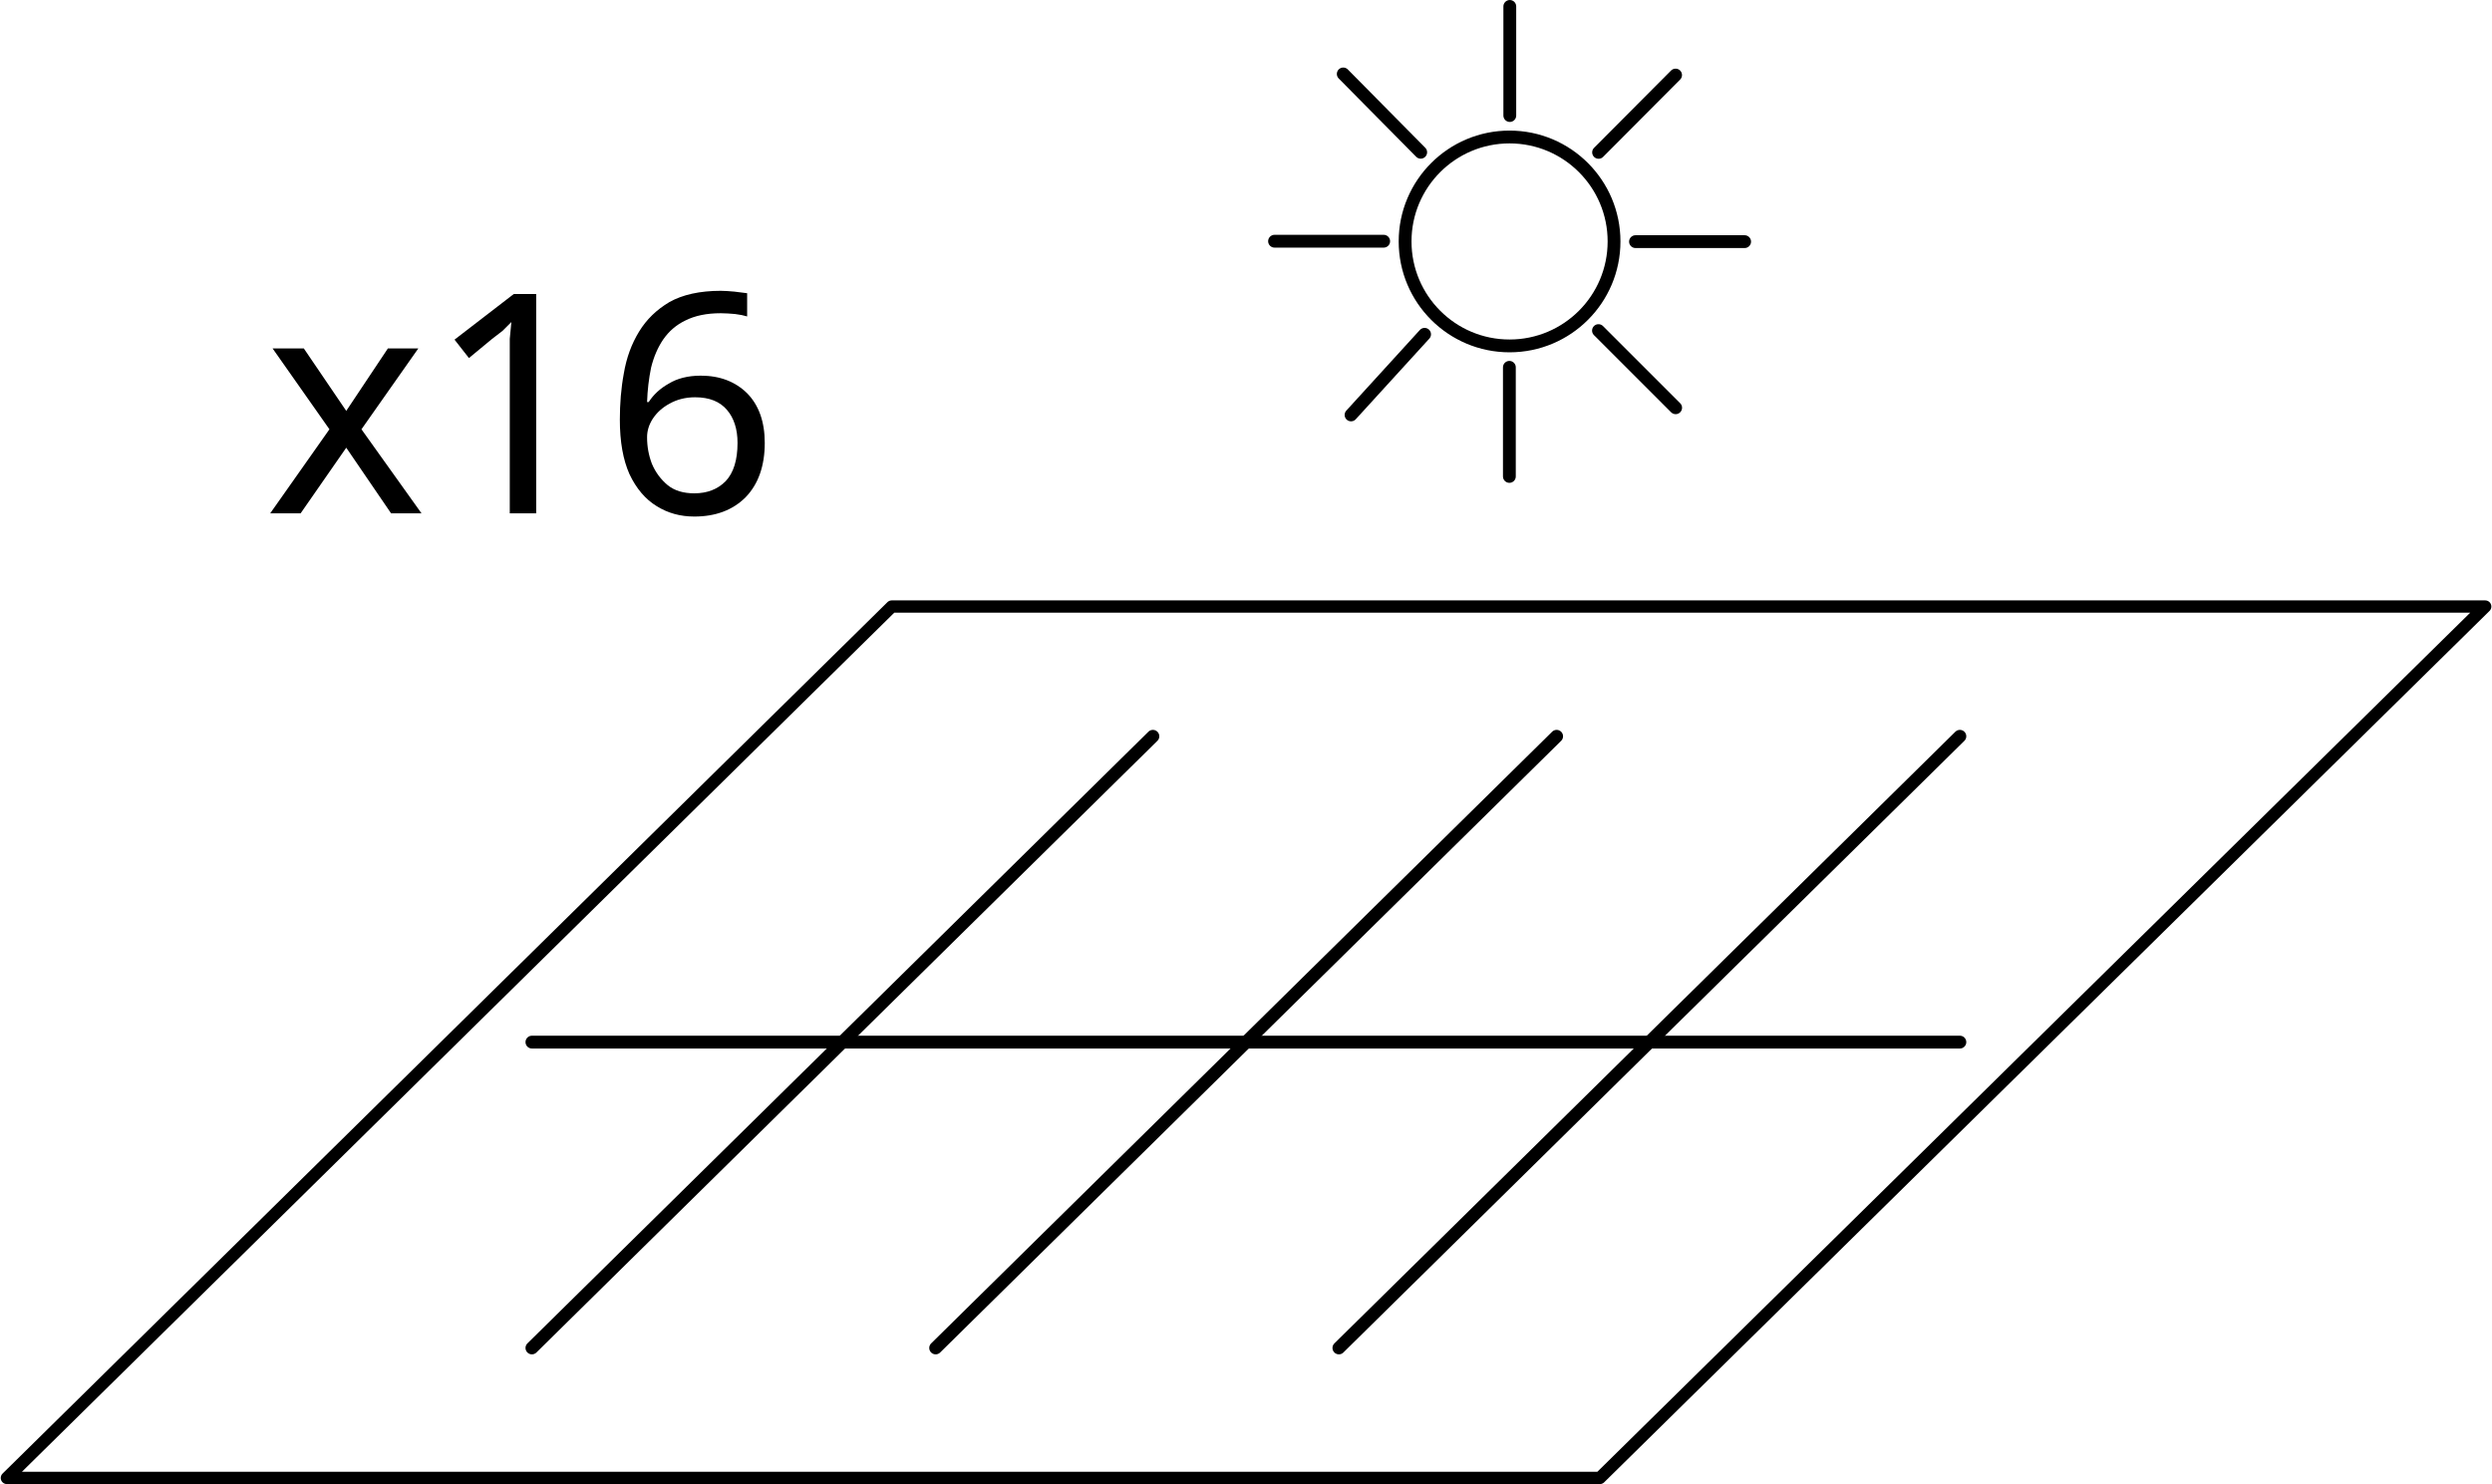
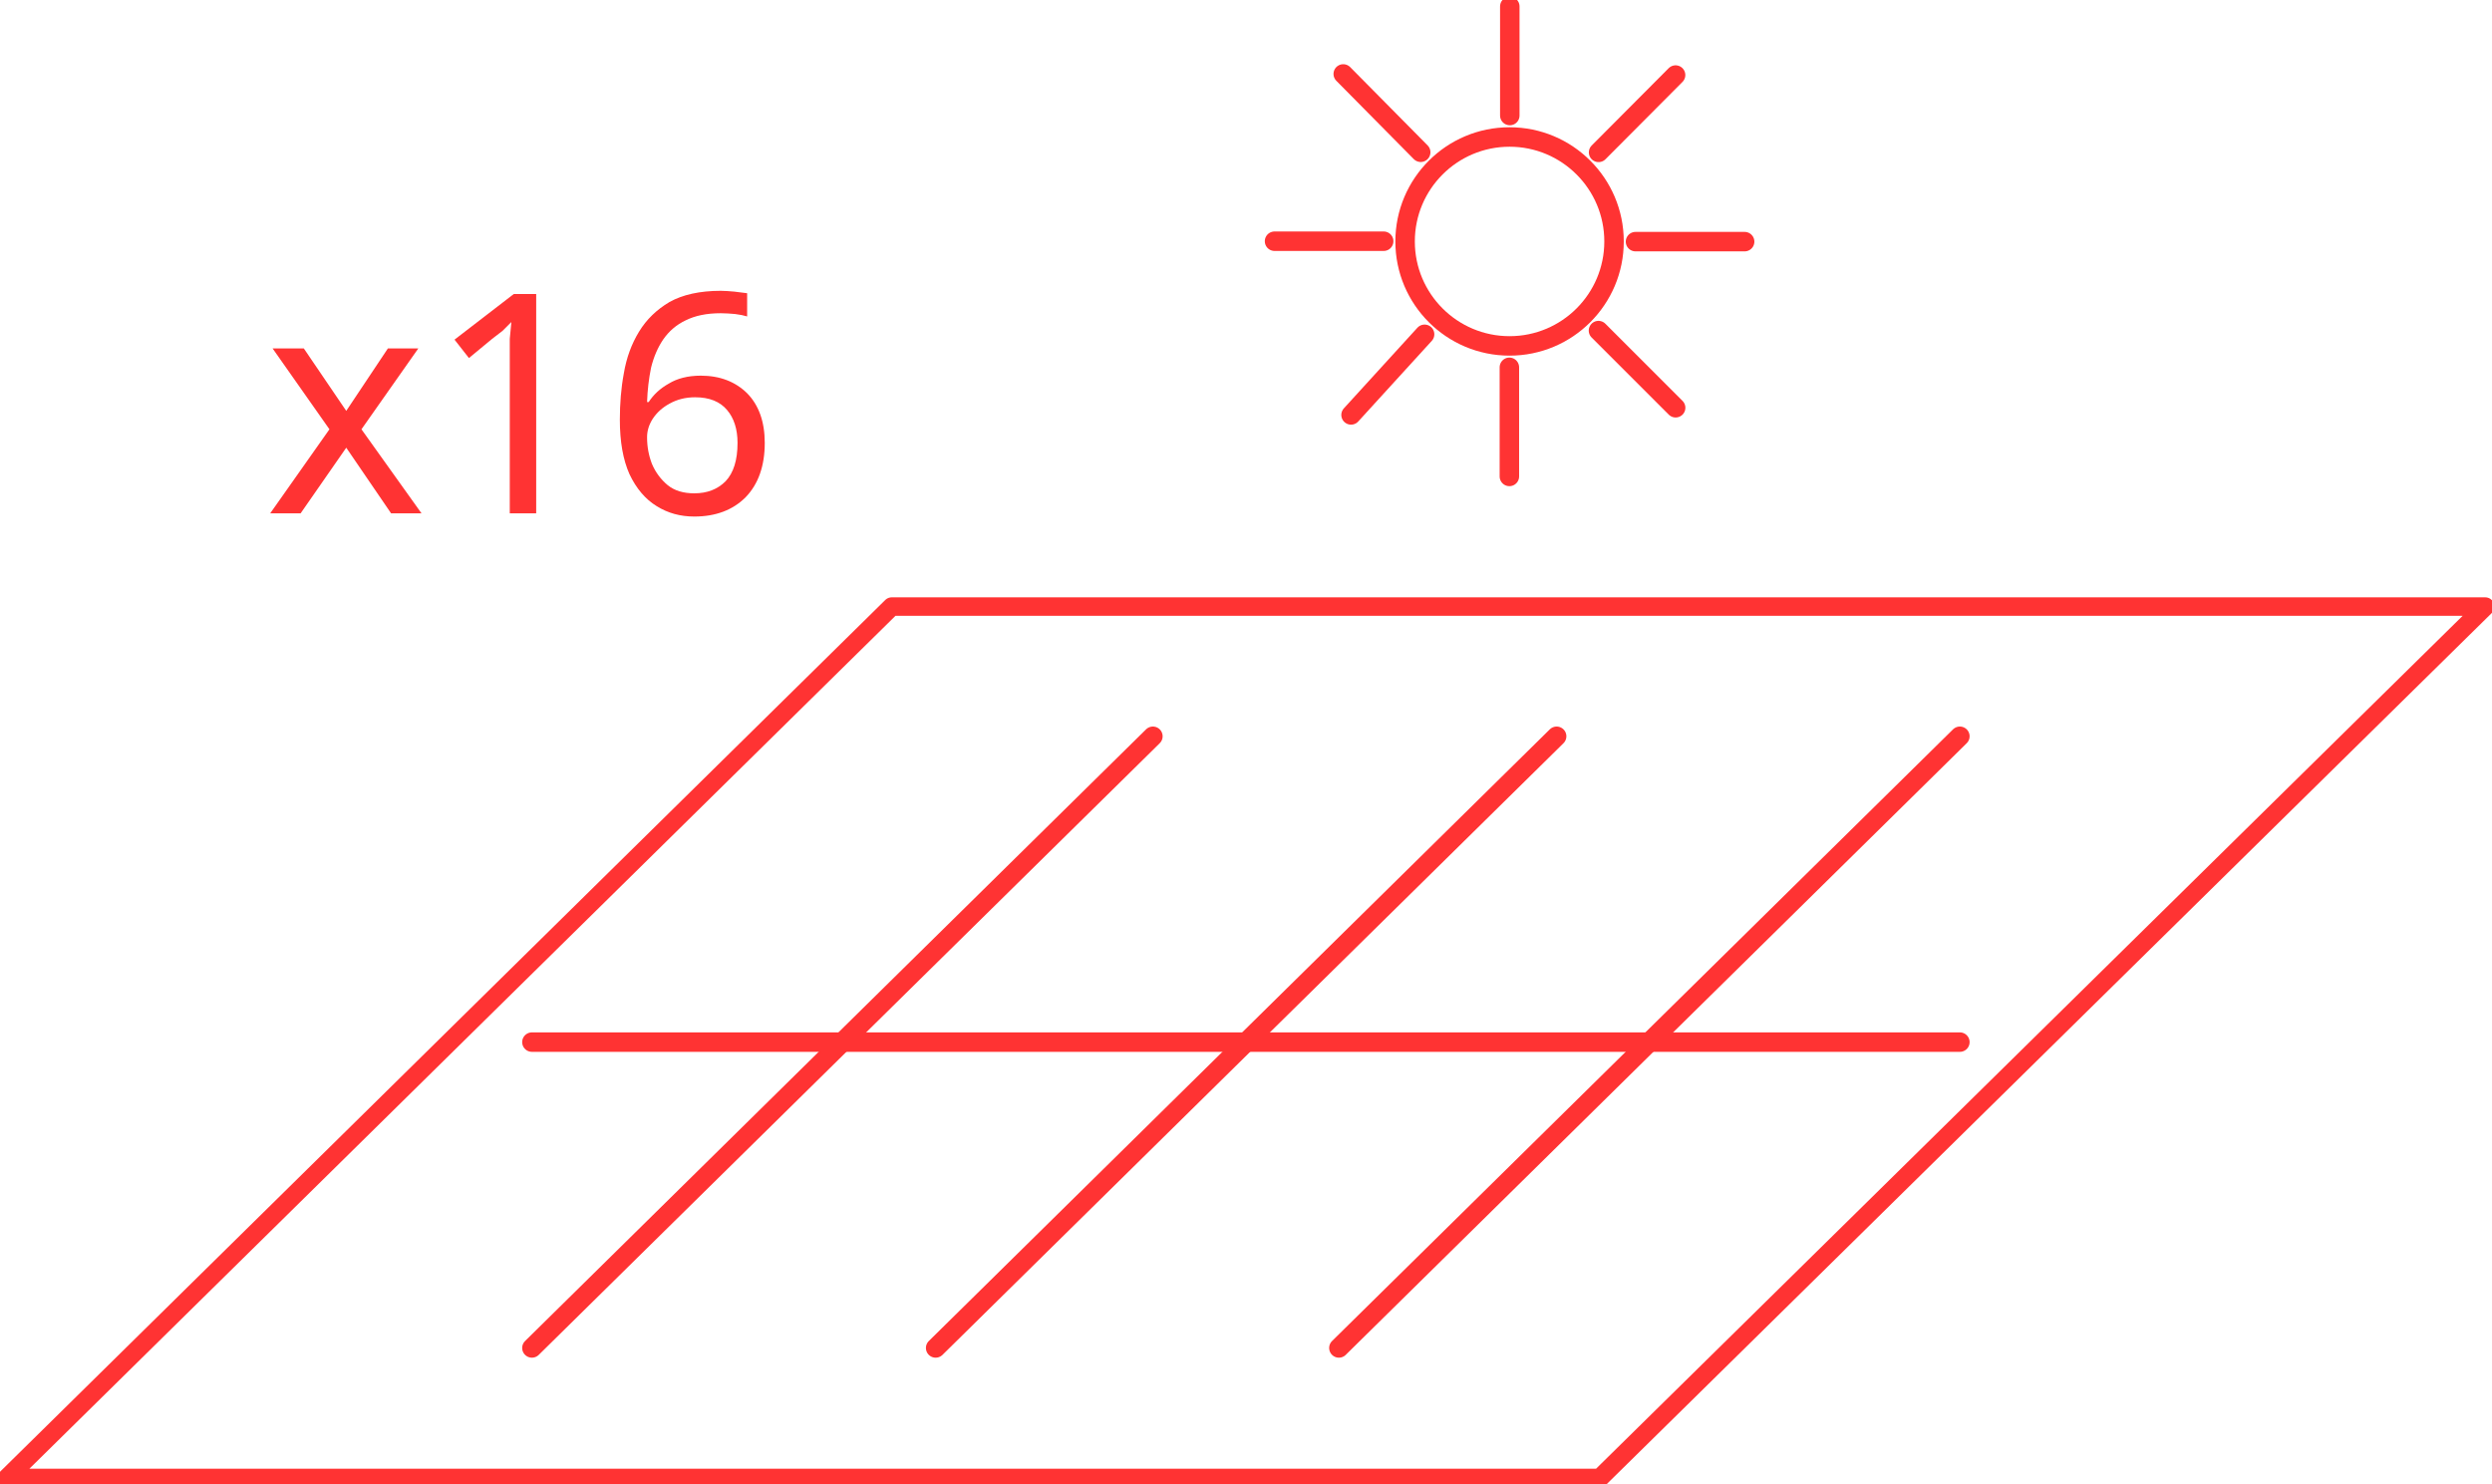
<svg xmlns="http://www.w3.org/2000/svg" width="0.675in" height="0.402in" viewBox="0 0 48.608 28.966" xml:space="preserve" color-interpolation-filters="sRGB" class="st6">
  <style type="text/css">
	
		.st1 {fill:none;stroke:none;stroke-linecap:round;stroke-linejoin:round;stroke-width:0.75}
- 		.st2 {fill:#000000;font-family:Calibri;font-size:0.5em}
- 		.st3 {fill:none;stroke:#000000;stroke-linecap:round;stroke-linejoin:round;stroke-width:0.25}
- 		.st4 {stroke:#000000;stroke-linecap:round;stroke-linejoin:round;stroke-width:0.25}
- 		.st5 {fill:none;stroke:#000000;stroke-linecap:round;stroke-linejoin:round;stroke-width:0.24}
+ 		.st2 {fill:#FF3333;font-family:Calibri;font-size:0.5em}
+ 		.st3 {fill:none;stroke:#FF3333;stroke-linecap:round;stroke-linejoin:round;stroke-width:0.38}
+ 		.st4 {stroke:#FF3333;stroke-linecap:round;stroke-linejoin:round;stroke-width:0.38}
+ 		.st5 {fill:none;stroke:#FF3333;stroke-linecap:round;stroke-linejoin:round;stroke-width:0.36}
		.st6 {fill:none;fill-rule:evenodd;font-size:12px;overflow:visible;stroke-linecap:square;stroke-miterlimit:3}
	
	</style>
  <g>
    <g id="1" transform="translate(0.12,-0.12)">
      <g id="2">
        <g id="3" transform="translate(0.939862,-17.0079)">
          <rect x="0" y="21.738" width="16.866" height="7.228" class="st1" />
          <text x="4.09" y="27.15" class="st2">x16</text>
        </g>
        <g id="4">
          <g id="5" transform="translate(24.7408,-19.5455)">
            <g id="6" transform="translate(2.54834,-2.54834)">
              <ellipse cx="2.039" cy="26.927" rx="2.039" ry="2.039" class="st3" />
            </g>
            <g id="7" transform="translate(-24.3782,21.9208) rotate(-90)">
              <path d="M0 28.97 L2.13 28.97" class="st4" />
            </g>
            <g id="8" transform="translate(7.04512,-4.5877)">
              <path d="M0 28.97 L2.13 28.97" class="st4" />
            </g>
            <g id="9" transform="translate(26.8074,5.63388) rotate(45)">
              <path d="M0 28.97 L2.13 28.97" class="st4" />
            </g>
            <g id="10" transform="translate(33.5536,26.8356) rotate(90)">
              <path d="M0 28.97 L2.13 28.97" class="st4" />
            </g>
            <g id="11" transform="translate(2.13028,53.3441) rotate(180)">
              <path d="M0 28.97 L2.13 28.97" class="st4" />
            </g>
            <g id="12" transform="translate(-17.7464,43.0075) rotate(-134.679)">
              <path d="M0 28.97 L2.15 28.97" class="st4" />
            </g>
            <g id="13" transform="translate(-14.203,2.19774) rotate(-45.1196)">
              <path d="M0 28.97 L2.13 28.97" class="st4" />
            </g>
            <g id="14" transform="translate(24.3334,45.713) rotate(132.366)">
              <path d="M0 28.97 L2.13 28.97" class="st4" />
            </g>
          </g>
          <g id="14">
            <g id="16">
              <path d="M0 28.97 L31.09 28.97 L48.37 11.96 L17.27 11.96 L0 28.97 Z" class="st5" />
            </g>
            <g id="17" transform="translate(10.2469,-2.53765)">
              <path d="M27.87 17.03 L15.75 28.97" class="st4" />
              <path d="M20 17.03 L7.88 28.97" class="st4" />
              <path d="M12.12 17.03 L0 28.97" class="st4" />
              <path d="M27.87 23 L0 23" class="st4" />
            </g>
          </g>
        </g>
      </g>
    </g>
  </g>
</svg>
